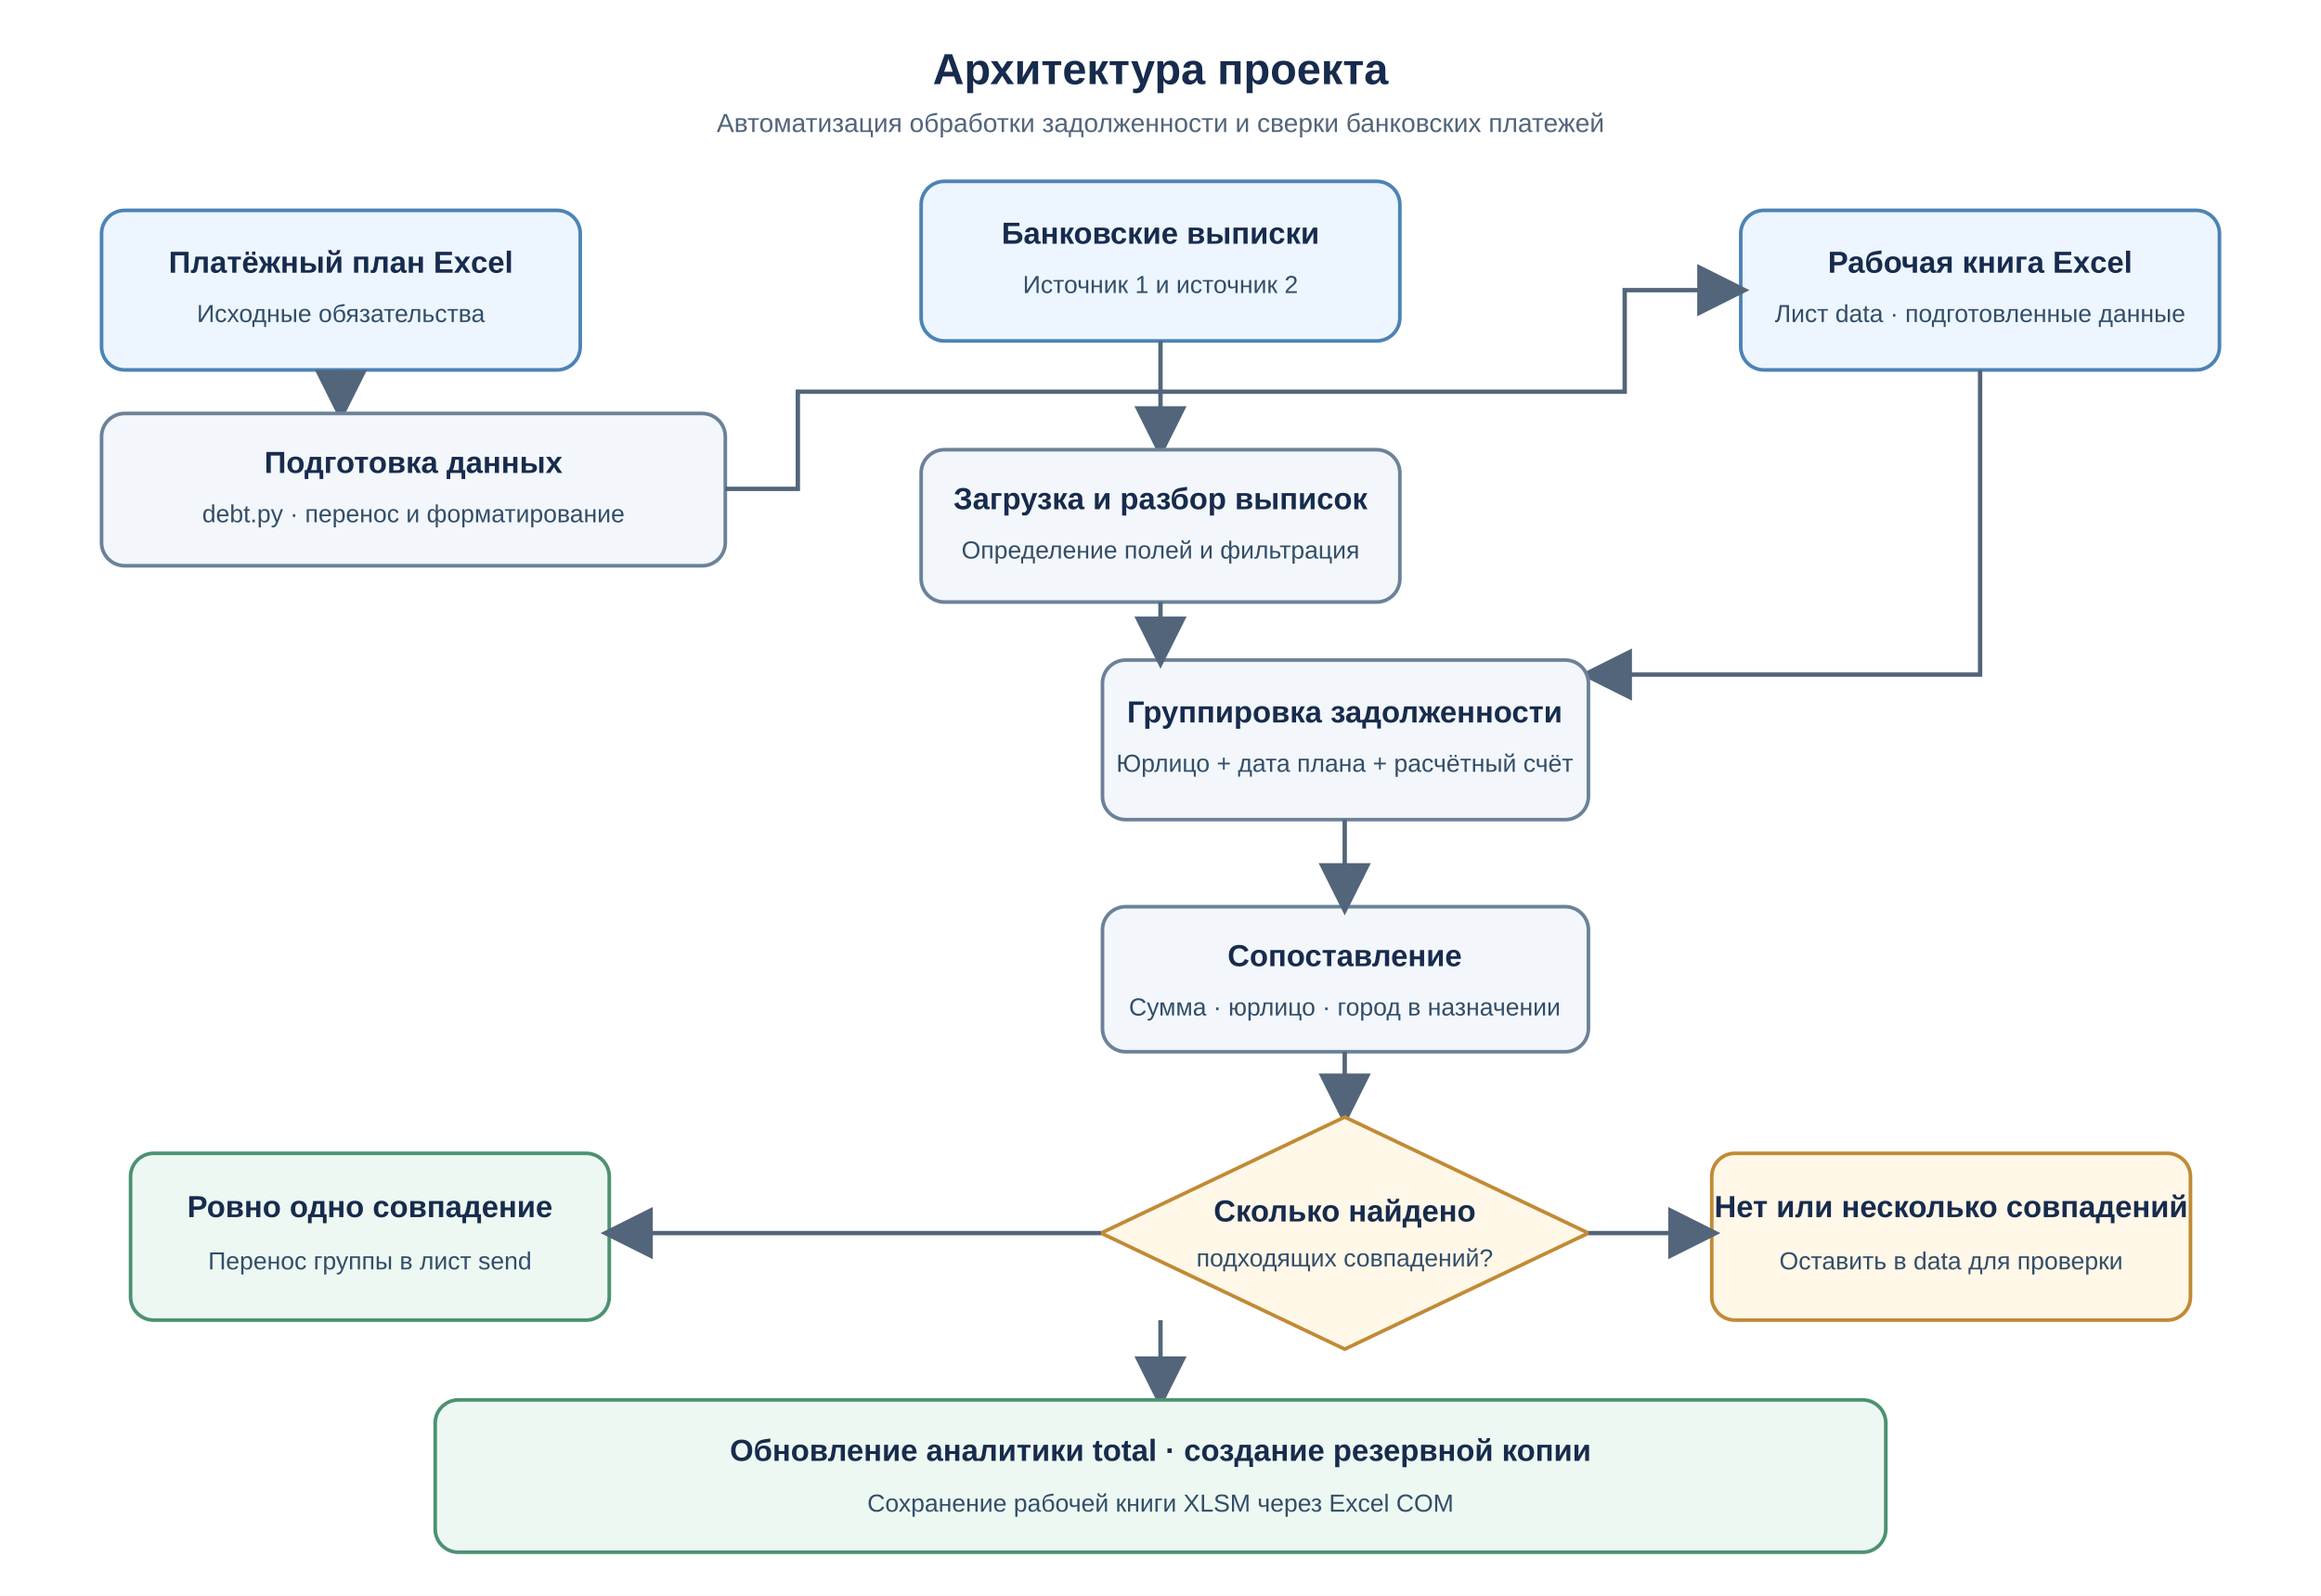
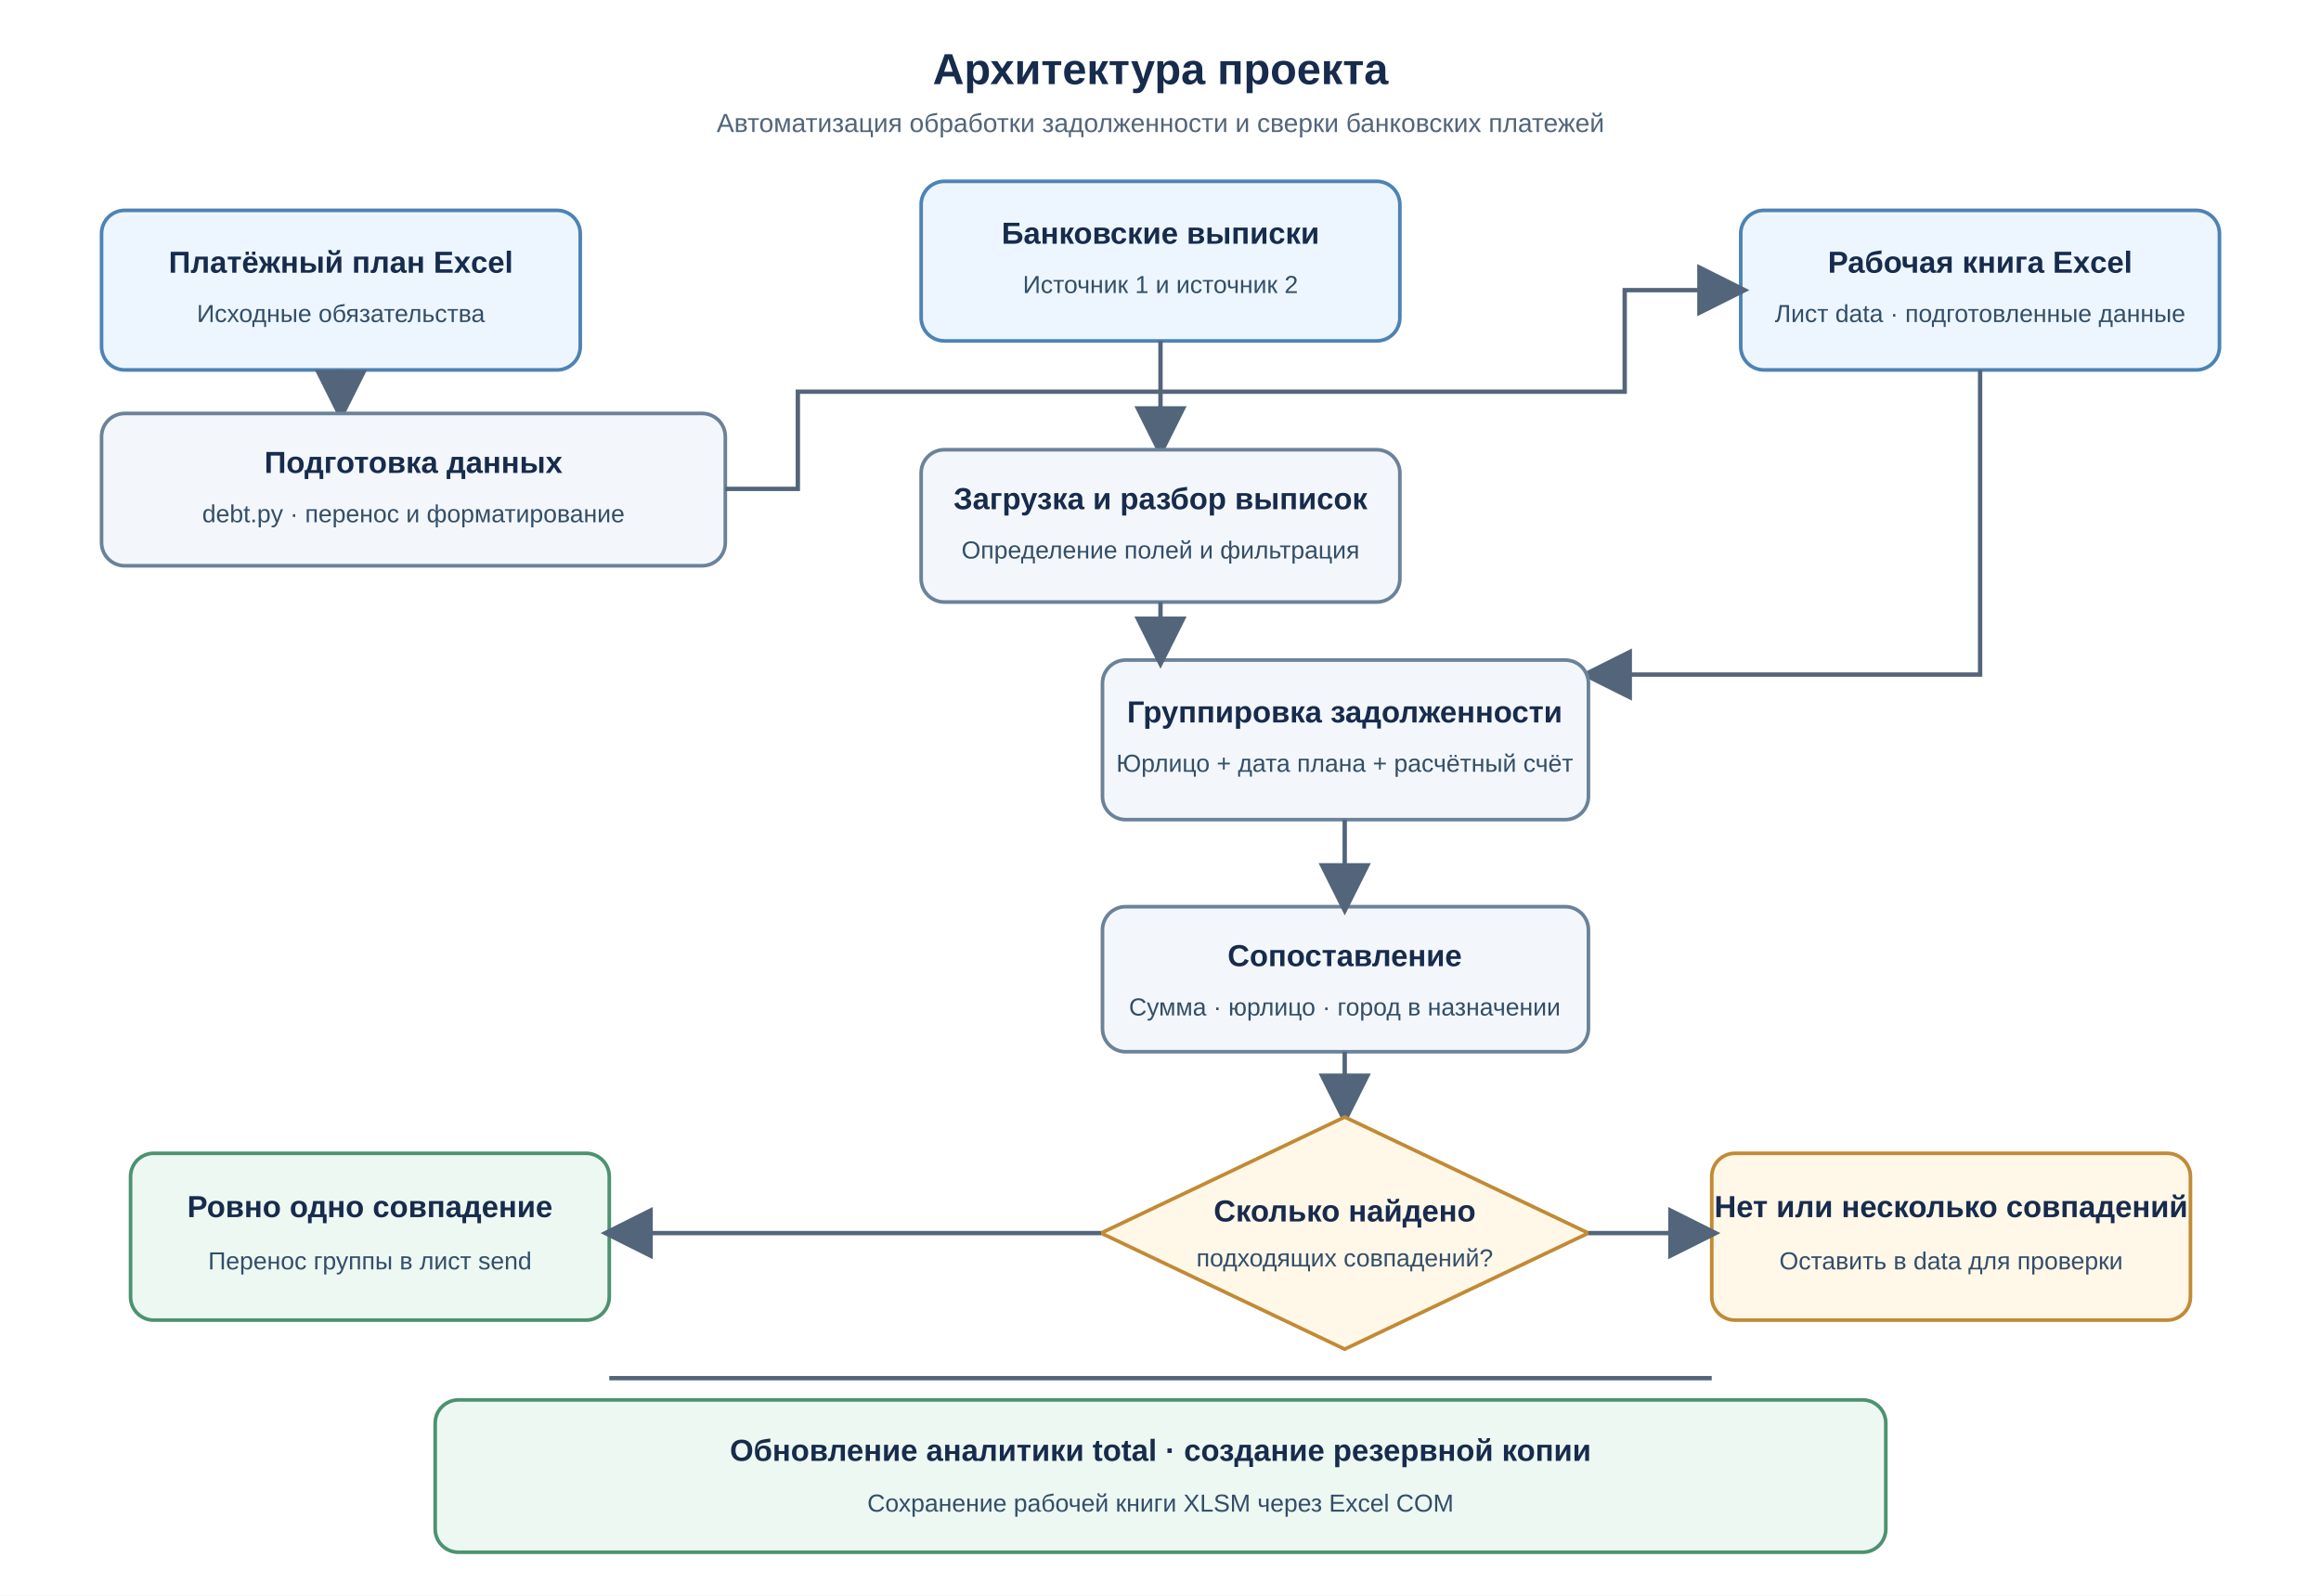
<svg xmlns="http://www.w3.org/2000/svg" width="1600" height="1100" viewBox="0 0 1600 1100" role="img" aria-labelledby="title desc">
  <defs>
    <marker id="arrow" markerWidth="12" markerHeight="12" refX="10" refY="6" orient="auto">
      <path d="M0,0 L12,6 L0,12 z" fill="#52657a" />
    </marker>
    <style>
    .h{font:700 30px Arial,sans-serif;fill:#172b4d}.sub{font:18px Arial,sans-serif;fill:#52657a}
    .t{font:700 21px Arial,sans-serif;fill:#172b4d}.s{font:17px Arial,sans-serif;fill:#334e68}
    .input{fill:#edf6ff;stroke:#4d83b5;stroke-width:2.5}
    .process{fill:#f3f7fb;stroke:#6b8299;stroke-width:2.5}.result{fill:#edf8f2;stroke:#4c9270;stroke-width:2.5}
    .manual{fill:#fff7e8;stroke:#c18a35;stroke-width:2.5}.line{stroke:#52657a;stroke-width:3;fill:none;marker-end:url(#arrow)}
  </style>
  </defs>
  <rect width="1600" height="1100" fill="#ffffff" />
  <text x="800" y="58" text-anchor="middle" class="h">Архитектура проекта</text>
  <text x="800" y="91" text-anchor="middle" class="sub">Автоматизация обработки задолженности и сверки банковских платежей</text>
  <rect x="70" y="145" width="330" height="110" rx="16" class="input" />
  <text x="235" y="188" text-anchor="middle" class="t">Платёжный план Excel</text>
  <text x="235" y="222" text-anchor="middle" class="s">Исходные обязательства</text>
  <rect x="635" y="125" width="330" height="110" rx="16" class="input" />
  <text x="800" y="168" text-anchor="middle" class="t">Банковские выписки</text>
  <text x="800" y="202" text-anchor="middle" class="s">Источник 1 и источник 2</text>
  <rect x="1200" y="145" width="330" height="110" rx="16" class="input" />
  <text x="1365" y="188" text-anchor="middle" class="t">Рабочая книга Excel</text>
  <text x="1365" y="222" text-anchor="middle" class="s">Лист data · подготовленные данные</text>
  <path d="M235 255 V285" class="line" />
  <rect x="70" y="285" width="430" height="105" rx="16" class="process" />
  <text x="285" y="326" text-anchor="middle" class="t">Подготовка данных</text>
  <text x="285" y="360" text-anchor="middle" class="s">debt.py · перенос и форматирование</text>
  <path d="M500 337 H550 V270 H1120 V200 H1200" class="line" />
  <path d="M800 235 V310" class="line" />
  <rect x="635" y="310" width="330" height="105" rx="16" class="process" />
  <text x="800" y="351" text-anchor="middle" class="t">Загрузка и разбор выписок</text>
  <text x="800" y="385" text-anchor="middle" class="s">Определение полей и фильтрация</text>
  <path d="M1365 255 V465 H1095" class="line" />
  <rect x="760" y="455" width="335" height="110" rx="16" class="process" />
  <text x="927" y="498" text-anchor="middle" class="t">Группировка задолженности</text>
  <text x="927" y="532" text-anchor="middle" class="s">Юрлицо + дата плана + расчётный счёт</text>
  <path d="M800 415 V455" class="line" />
  <rect x="760" y="625" width="335" height="100" rx="16" class="process" />
  <text x="927" y="666" text-anchor="middle" class="t">Сопоставление</text>
  <text x="927" y="700" text-anchor="middle" class="s">Сумма · юрлицо · город в назначении</text>
  <path d="M927 565 V625" class="line" />
  <path d="M927 725 V770" class="line" />
  <polygon points="927,770 1095,850 927,930 759,850" fill="#fff7e8" stroke="#c18a35" stroke-width="2.5" />
  <text x="927" y="842" text-anchor="middle" class="t">Сколько найдено</text>
  <text x="927" y="873" text-anchor="middle" class="s">подходящих совпадений?</text>
  <rect x="90" y="795" width="330" height="115" rx="16" class="result" />
  <text x="255" y="839" text-anchor="middle" class="t">Ровно одно совпадение</text>
  <text x="255" y="875" text-anchor="middle" class="s">Перенос группы в лист send</text>
  <path d="M759 850 H420" class="line" />
  <rect x="1180" y="795" width="330" height="115" rx="16" class="manual" />
  <text x="1345" y="839" text-anchor="middle" class="t">Нет или несколько совпадений</text>
  <text x="1345" y="875" text-anchor="middle" class="s">Оставить в data для проверки</text>
  <path d="M1095 850 H1180" class="line" />
-   <path d="M800 910 V965" class="line" />
+   <path d="M420 950 H1180" stroke="#52657a" stroke-width="3" fill="none" />
  <rect x="300" y="965" width="1000" height="105" rx="16" class="result" />
  <text x="800" y="1007" text-anchor="middle" class="t">Обновление аналитики total · создание резервной копии</text>
  <text x="800" y="1042" text-anchor="middle" class="s">Сохранение рабочей книги XLSM через Excel COM</text>
</svg>
